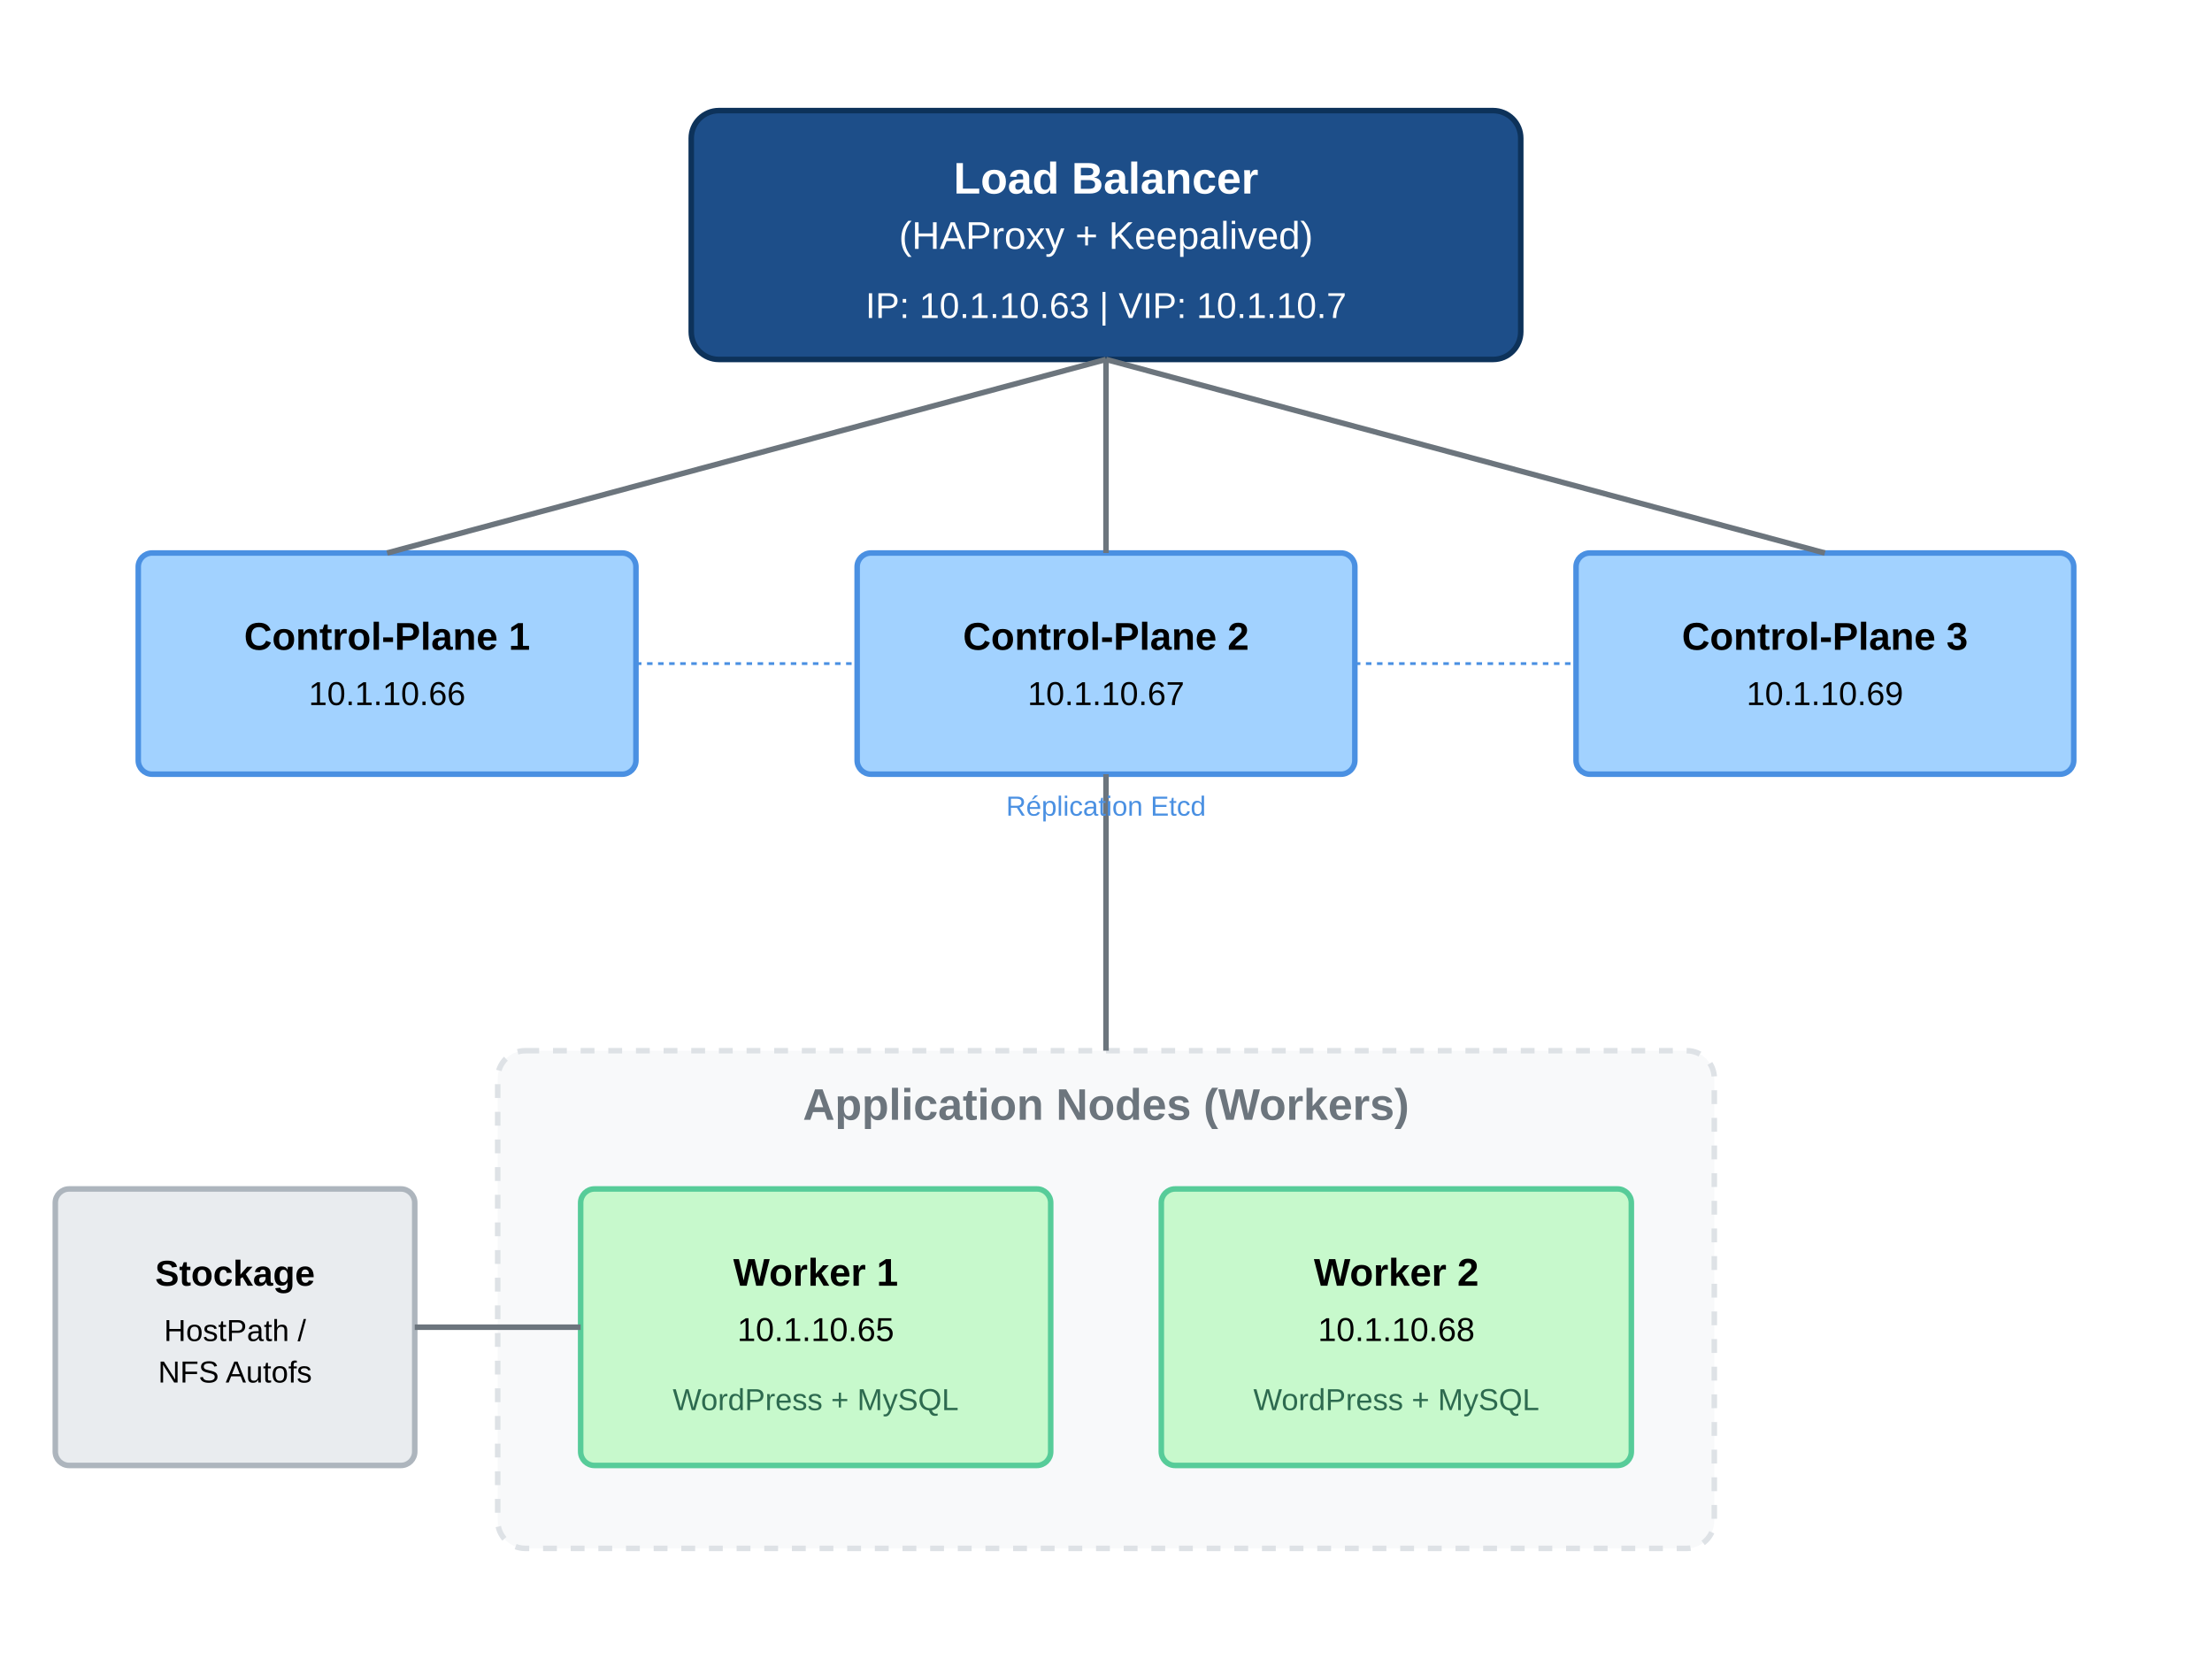
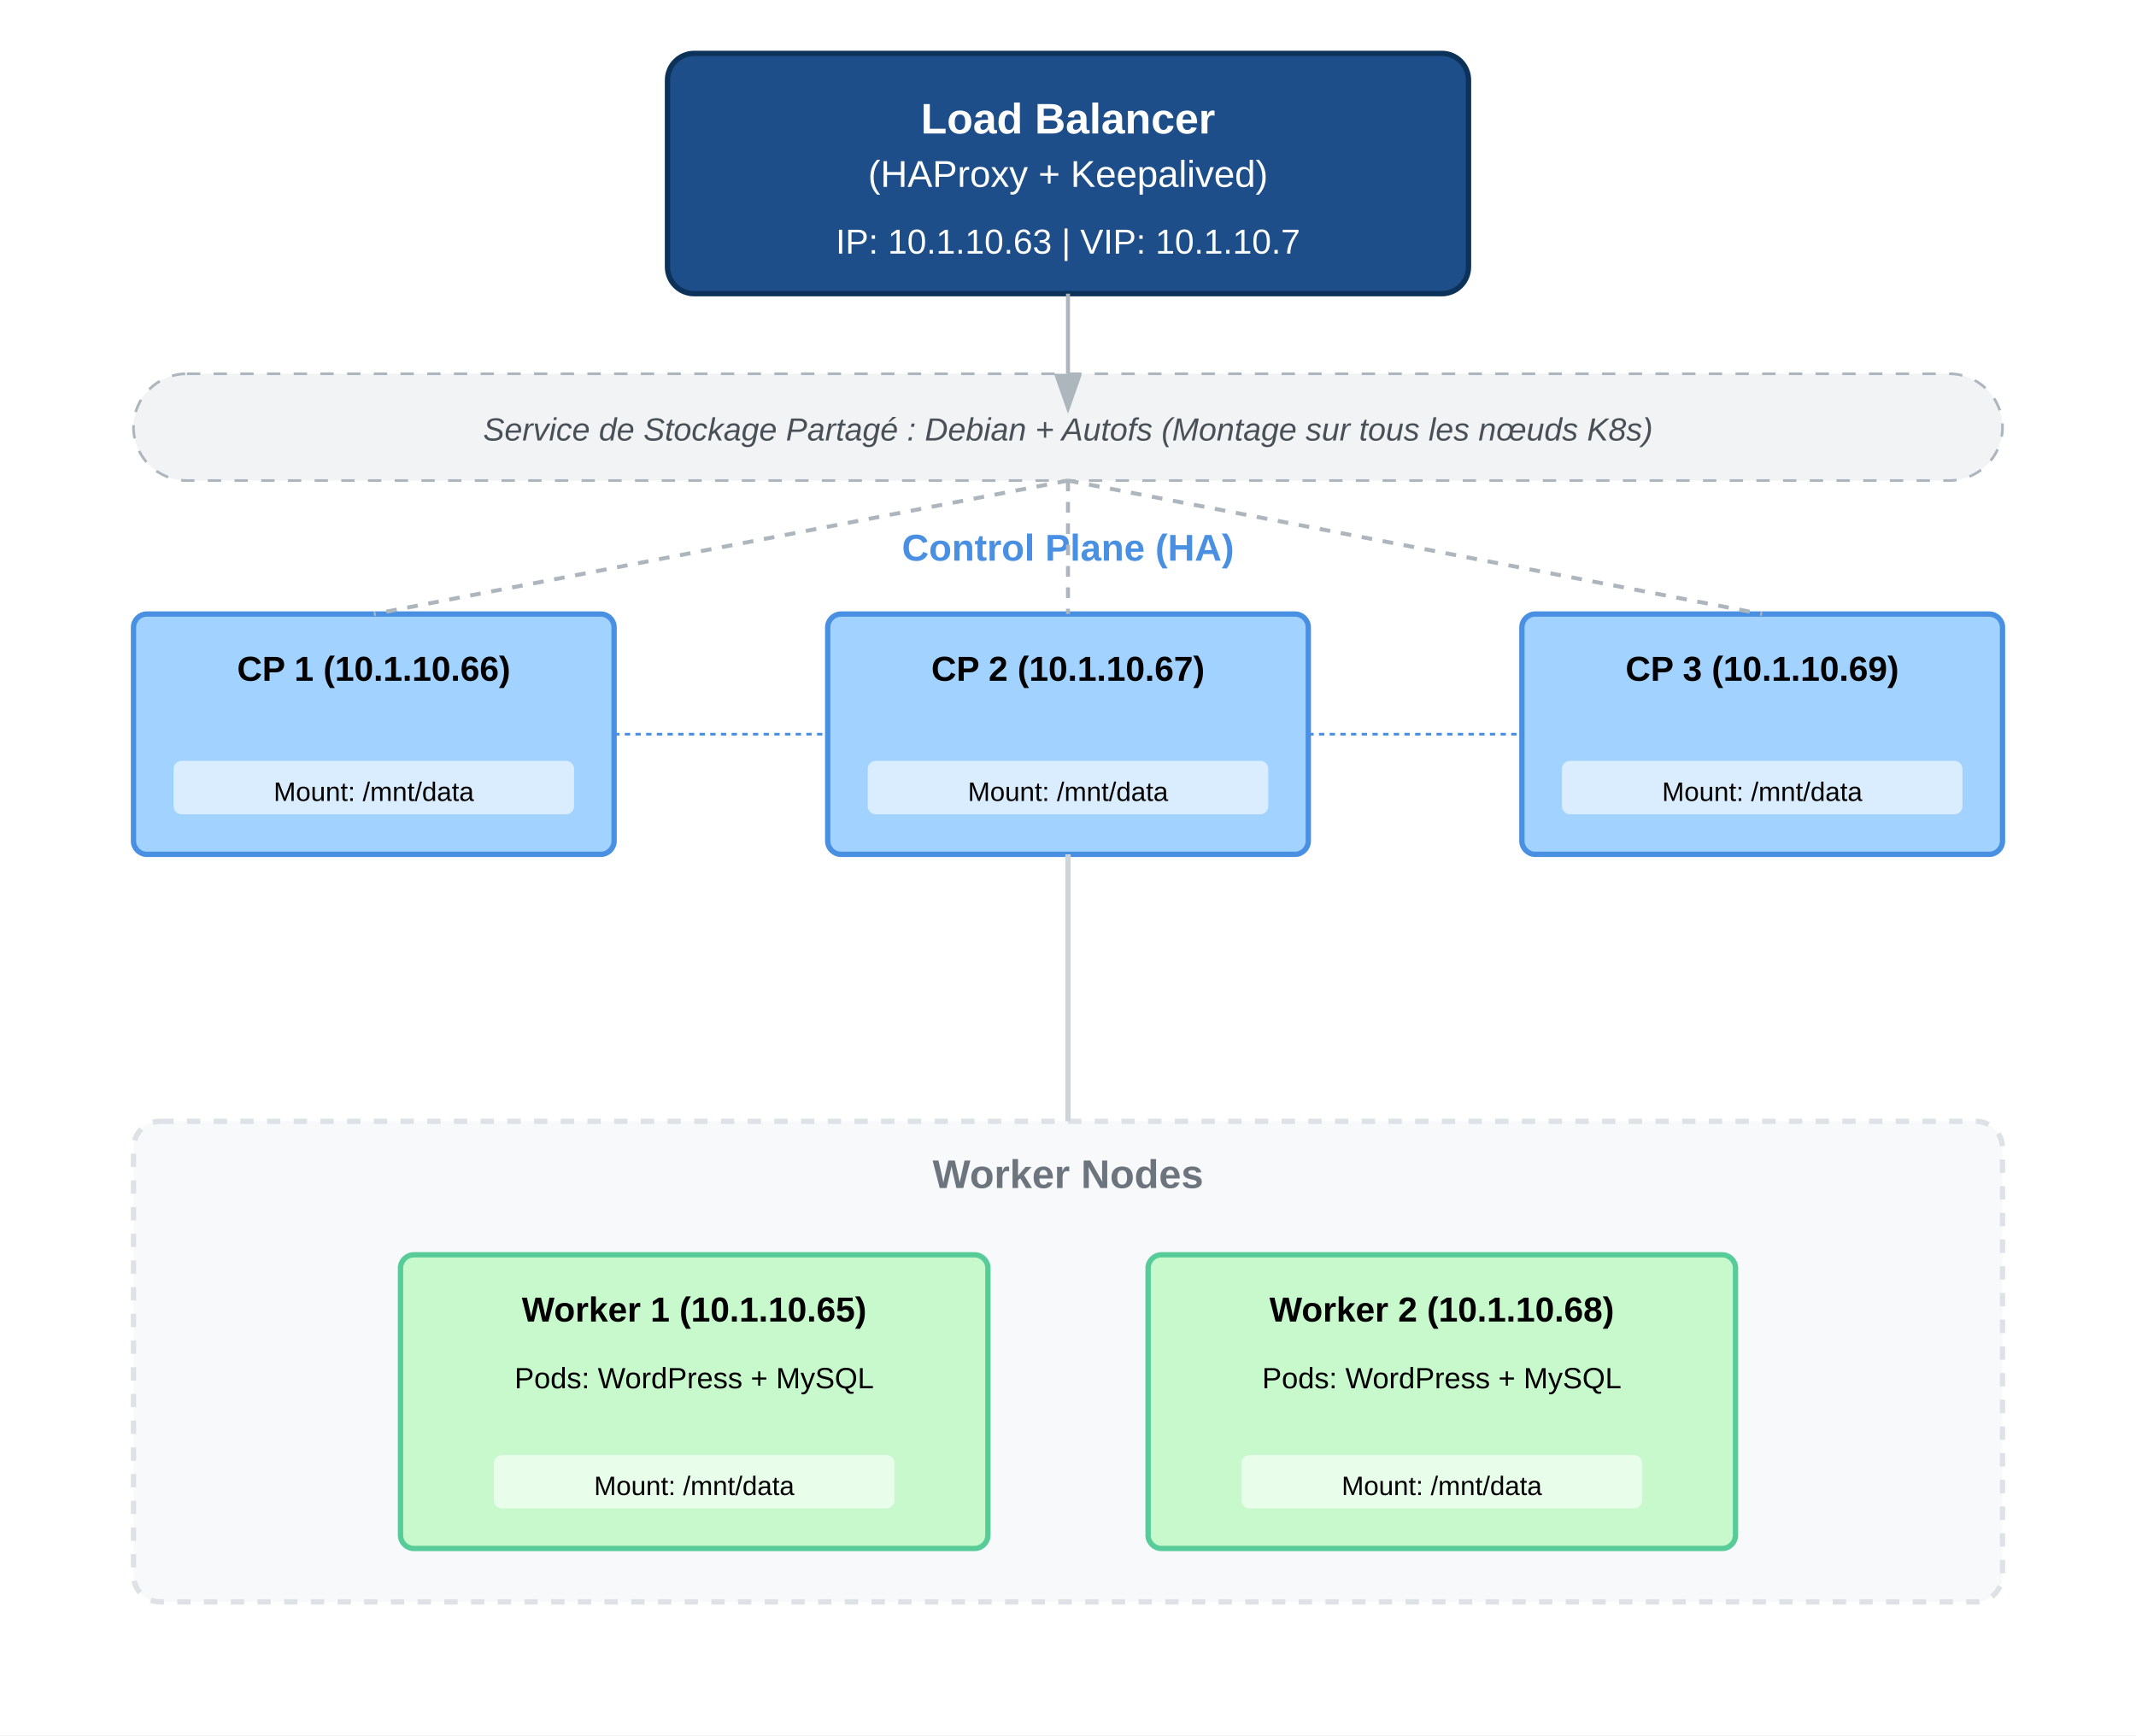
- <svg xmlns="http://www.w3.org/2000/svg" width="800" height="600" viewBox="0 0 800 600">
-   <rect width="800" height="600" fill="#ffffff" />
-   <rect x="250" y="40" width="300" height="90" rx="10" fill="#1d4e89" stroke="#0d325a" stroke-width="2" />
-   <text x="400" y="70" font-family="Arial" font-size="16" font-weight="bold" text-anchor="middle" fill="white">Load Balancer</text>
-   <text x="400" y="90" font-family="Arial" font-size="14" text-anchor="middle" fill="white">(HAProxy + Keepalived)</text>
-   <text x="400" y="115" font-family="Arial" font-size="13" text-anchor="middle" fill="white">IP: 10.1.10.63 | VIP: 10.1.10.7</text>
+ <svg xmlns="http://www.w3.org/2000/svg" width="800" height="650" viewBox="0 0 800 650">
+   <rect width="800" height="650" fill="#ffffff" />
+   <rect x="250" y="20" width="300" height="90" rx="10" fill="#1d4e89" stroke="#0d325a" stroke-width="2" />
+   <text x="400" y="50" font-family="Arial" font-size="16" font-weight="bold" text-anchor="middle" fill="white">Load Balancer</text>
+   <text x="400" y="70" font-family="Arial" font-size="14" text-anchor="middle" fill="white">(HAProxy + Keepalived)</text>
+   <text x="400" y="95" font-family="Arial" font-size="13" text-anchor="middle" fill="white">IP: 10.1.10.63 | VIP: 10.1.10.7</text>
+   <rect x="50" y="140" width="700" height="40" rx="20" fill="#f1f3f5" stroke="#adb5bd" stroke-width="1" stroke-dasharray="5,5" />
+   <text x="400" y="165" font-family="Arial" font-size="12" font-style="italic" text-anchor="middle" fill="#495057">Service de Stockage Partagé : Debian + Autofs (Montage sur tous les nœuds K8s)</text>
  <g id="control-planes">
-     <rect x="50" y="200" width="180" height="80" rx="5" fill="#a2d2ff" stroke="#4a90e2" stroke-width="2" />
-     <text x="140" y="235" font-family="Arial" font-size="14" font-weight="bold" text-anchor="middle">Control-Plane 1</text>
-     <text x="140" y="255" font-family="Arial" font-size="12" text-anchor="middle">10.1.10.66</text>
-     <rect x="310" y="200" width="180" height="80" rx="5" fill="#a2d2ff" stroke="#4a90e2" stroke-width="2" />
-     <text x="400" y="235" font-family="Arial" font-size="14" font-weight="bold" text-anchor="middle">Control-Plane 2</text>
-     <text x="400" y="255" font-family="Arial" font-size="12" text-anchor="middle">10.1.10.67</text>
-     <rect x="570" y="200" width="180" height="80" rx="5" fill="#a2d2ff" stroke="#4a90e2" stroke-width="2" />
-     <text x="660" y="235" font-family="Arial" font-size="14" font-weight="bold" text-anchor="middle">Control-Plane 3</text>
-     <text x="660" y="255" font-family="Arial" font-size="12" text-anchor="middle">10.1.10.69</text>
+     <text x="400" y="210" font-family="Arial" font-size="14" font-weight="bold" text-anchor="middle" fill="#4a90e2">Control Plane (HA)</text>
+     <rect x="50" y="230" width="180" height="90" rx="5" fill="#a2d2ff" stroke="#4a90e2" stroke-width="2" />
+     <text x="140" y="255" font-family="Arial" font-size="13" font-weight="bold" text-anchor="middle">CP 1 (10.1.10.66)</text>
+     <rect x="65" y="285" width="150" height="20" rx="3" fill="#ffffff" opacity="0.6" />
+     <text x="140" y="300" font-family="Arial" font-size="10" text-anchor="middle">Mount: /mnt/data</text>
+     <rect x="310" y="230" width="180" height="90" rx="5" fill="#a2d2ff" stroke="#4a90e2" stroke-width="2" />
+     <text x="400" y="255" font-family="Arial" font-size="13" font-weight="bold" text-anchor="middle">CP 2 (10.1.10.67)</text>
+     <rect x="325" y="285" width="150" height="20" rx="3" fill="#ffffff" opacity="0.6" />
+     <text x="400" y="300" font-family="Arial" font-size="10" text-anchor="middle">Mount: /mnt/data</text>
+     <rect x="570" y="230" width="180" height="90" rx="5" fill="#a2d2ff" stroke="#4a90e2" stroke-width="2" />
+     <text x="660" y="255" font-family="Arial" font-size="13" font-weight="bold" text-anchor="middle">CP 3 (10.1.10.69)</text>
+     <rect x="585" y="285" width="150" height="20" rx="3" fill="#ffffff" opacity="0.6" />
+     <text x="660" y="300" font-family="Arial" font-size="10" text-anchor="middle">Mount: /mnt/data</text>
  </g>
  <g id="workers">
-     <rect x="180" y="380" width="440" height="180" rx="10" fill="#f8f9fa" stroke="#dee2e6" stroke-width="2" stroke-dasharray="5,5" />
-     <text x="400" y="405" font-family="Arial" font-size="16" font-weight="bold" text-anchor="middle" fill="#6c757d">Application Nodes (Workers)</text>
-     <rect x="210" y="430" width="170" height="100" rx="5" fill="#c7f9cc" stroke="#57cc99" stroke-width="2" />
-     <text x="295" y="465" font-family="Arial" font-size="14" font-weight="bold" text-anchor="middle">Worker 1</text>
-     <text x="295" y="485" font-family="Arial" font-size="12" text-anchor="middle">10.1.10.65</text>
-     <text x="295" y="510" font-family="Arial" font-size="11" text-anchor="middle" fill="#2d6a4f">WordPress + MySQL</text>
-     <rect x="420" y="430" width="170" height="100" rx="5" fill="#c7f9cc" stroke="#57cc99" stroke-width="2" />
-     <text x="505" y="465" font-family="Arial" font-size="14" font-weight="bold" text-anchor="middle">Worker 2</text>
-     <text x="505" y="485" font-family="Arial" font-size="12" text-anchor="middle">10.1.10.68</text>
-     <text x="505" y="510" font-family="Arial" font-size="11" text-anchor="middle" fill="#2d6a4f">WordPress + MySQL</text>
+     <rect x="50" y="420" width="700" height="180" rx="10" fill="#f8f9fa" stroke="#dee2e6" stroke-width="2" stroke-dasharray="5,5" />
+     <text x="400" y="445" font-family="Arial" font-size="15" font-weight="bold" text-anchor="middle" fill="#6c757d">Worker Nodes</text>
+     <rect x="150" y="470" width="220" height="110" rx="5" fill="#c7f9cc" stroke="#57cc99" stroke-width="2" />
+     <text x="260" y="495" font-family="Arial" font-size="13" font-weight="bold" text-anchor="middle">Worker 1 (10.1.10.65)</text>
+     <text x="260" y="520" font-family="Arial" font-size="11" text-anchor="middle">Pods: WordPress + MySQL</text>
+     <rect x="185" y="545" width="150" height="20" rx="3" fill="#ffffff" opacity="0.6" />
+     <text x="260" y="560" font-family="Arial" font-size="10" text-anchor="middle">Mount: /mnt/data</text>
+     <rect x="430" y="470" width="220" height="110" rx="5" fill="#c7f9cc" stroke="#57cc99" stroke-width="2" />
+     <text x="540" y="495" font-family="Arial" font-size="13" font-weight="bold" text-anchor="middle">Worker 2 (10.1.10.68)</text>
+     <text x="540" y="520" font-family="Arial" font-size="11" text-anchor="middle">Pods: WordPress + MySQL</text>
+     <rect x="465" y="545" width="150" height="20" rx="3" fill="#ffffff" opacity="0.6" />
+     <text x="540" y="560" font-family="Arial" font-size="10" text-anchor="middle">Mount: /mnt/data</text>
  </g>
-   <rect x="20" y="430" width="130" height="100" rx="5" fill="#e9ecef" stroke="#adb5bd" stroke-width="2" />
-   <text x="85" y="465" font-family="Arial" font-size="13" font-weight="bold" text-anchor="middle">Stockage</text>
-   <text x="85" y="485" font-family="Arial" font-size="11" text-anchor="middle">HostPath /</text>
-   <text x="85" y="500" font-family="Arial" font-size="11" text-anchor="middle">NFS Autofs</text>
-   <g stroke="#6c757d" stroke-width="2" fill="none">
-     <path d="M400 130 L140 200" />
-     <path d="M400 130 L400 200" />
-     <path d="M400 130 L660 200" />
-     <path d="M400 280 L400 380" />
-     <path d="M150 480 L210 480" />
+   <g stroke="#adb5bd" stroke-width="1.5" fill="none">
+     <path d="M400 110 L400 140" marker-end="url(#arrowhead)" />
+     <path d="M400 180 L400 230" stroke-dasharray="4" />
+     <path d="M400 180 L140 230" stroke-dasharray="4" />
+     <path d="M400 180 L660 230" stroke-dasharray="4" />
+     <path d="M400 320 L400 420" stroke="#ced4da" stroke-width="2" />
  </g>
-   <path d="M230 240 L310 240" stroke="#4a90e2" stroke-width="1" stroke-dasharray="2,2" />
-   <path d="M490 240 L570 240" stroke="#4a90e2" stroke-width="1" stroke-dasharray="2,2" />
-   <text x="400" y="295" font-family="Arial" font-size="10" text-anchor="middle" fill="#4a90e2">Réplication Etcd</text>
+   <path d="M230 275 L310 275" stroke="#4a90e2" stroke-width="1" stroke-dasharray="2,2" />
+   <path d="M490 275 L570 275" stroke="#4a90e2" stroke-width="1" stroke-dasharray="2,2" />
+   <defs>
+     <marker id="arrowhead" markerWidth="10" markerHeight="7" refX="0" refY="3.5" orient="auto">
+       <polygon points="0 0, 10 3.5, 0 7" fill="#adb5bd" />
+     </marker>
+   </defs>
</svg>
